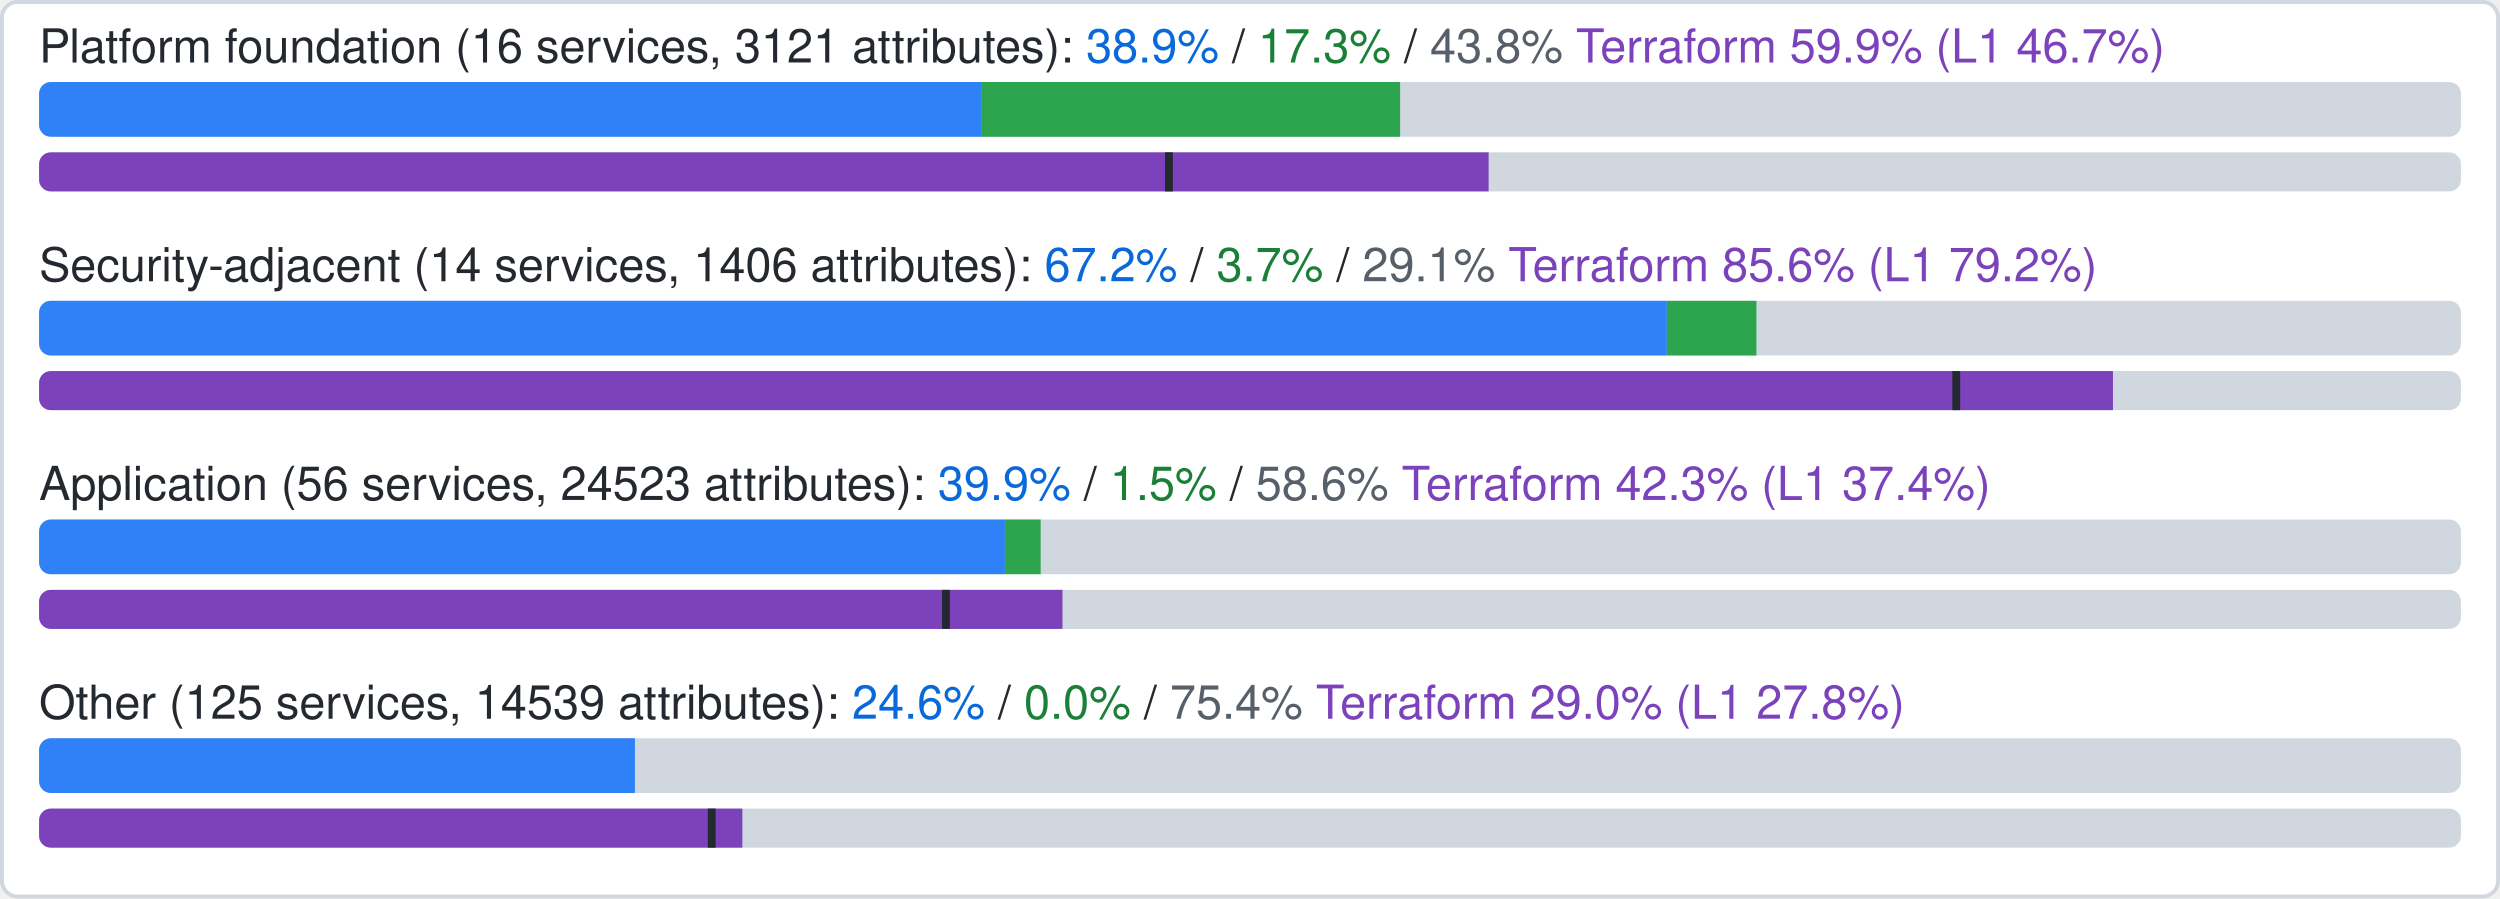
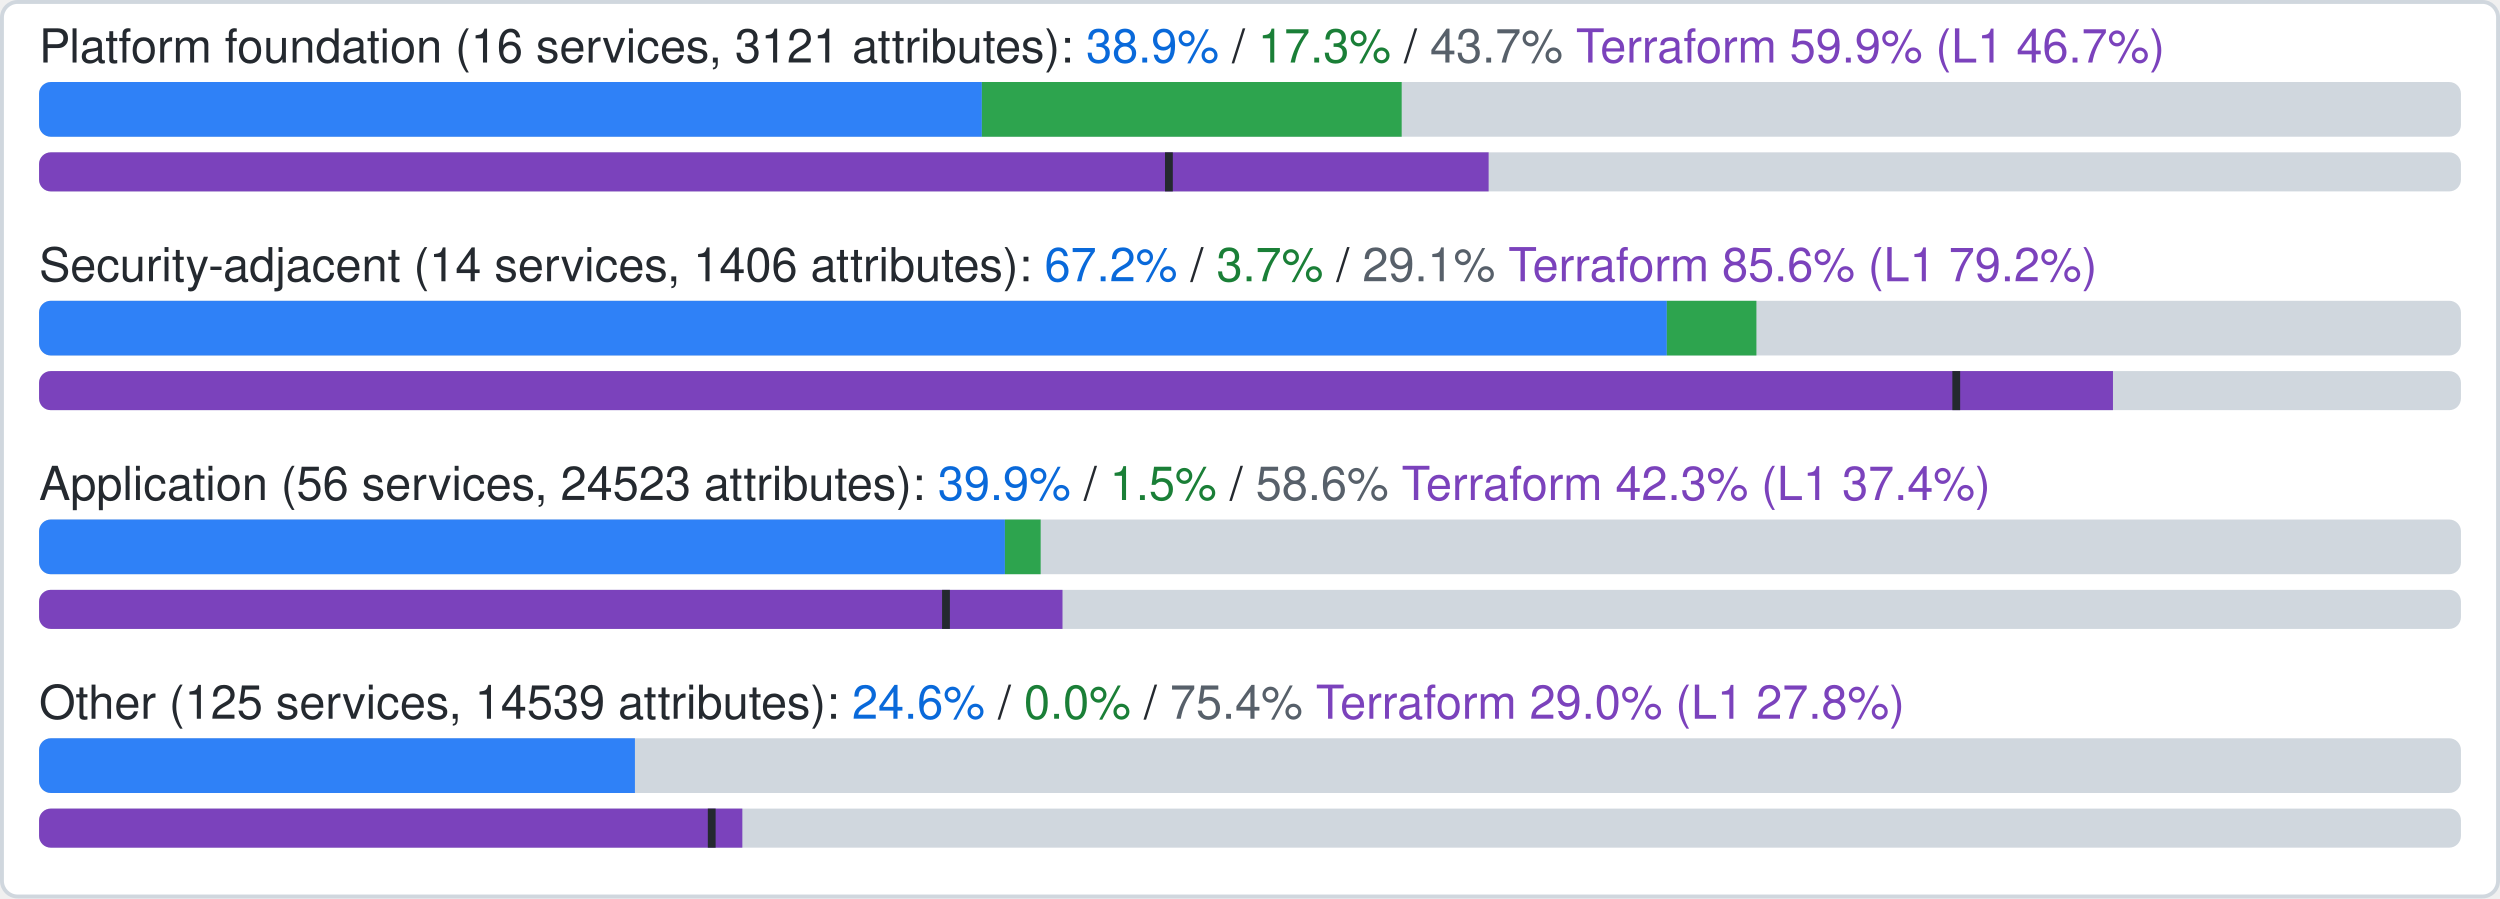
- <svg xmlns="http://www.w3.org/2000/svg" width="640" height="230" viewBox="0 0 640 230" role="img" aria-label="Coverage by category: Platform foundation official 38.9%, ours beyond official 17.3%, uncovered 43.8%, Terraform google-beta 59.9% (L1 46.7%), an estimate; Security-adjacent official 67.2%, ours beyond official 3.7%, uncovered 29.1%, Terraform google-beta 85.6% (L1 79.2%), an estimate; Application official 39.9%, ours beyond official 1.5%, uncovered 58.6%, Terraform google-beta 42.3% (L1 37.4%), an estimate; Other official 24.6%, ours beyond official 0.0%, uncovered 75.4%, Terraform google-beta 29.0% (L1 27.8%), an estimate;">
+ <svg xmlns="http://www.w3.org/2000/svg" width="640" height="230" viewBox="0 0 640 230" role="img" aria-label="Coverage by category: Platform foundation official 38.9%, ours beyond official 17.3%, uncovered 43.7%, Terraform google-beta 59.9% (L1 46.7%), an estimate; Security-adjacent official 67.2%, ours beyond official 3.7%, uncovered 29.1%, Terraform google-beta 85.6% (L1 79.2%), an estimate; Application official 39.9%, ours beyond official 1.5%, uncovered 58.6%, Terraform google-beta 42.3% (L1 37.4%), an estimate; Other official 24.6%, ours beyond official 0.0%, uncovered 75.4%, Terraform google-beta 29.0% (L1 27.8%), an estimate;">
  <rect x="0.5" y="0.5" width="639" height="229" rx="4" fill="#ffffff" stroke="#d0d7de" />
  <clipPath id="c0">
    <rect x="10" y="21" width="620" height="14" rx="3" />
  </clipPath>
-   <text x="10" y="16" font-family="-apple-system,BlinkMacSystemFont,Segoe UI,Helvetica,Arial,sans-serif" font-size="12" fill="#24292f">Platform foundation (16 services, 3121 attributes): <tspan fill="#0969da">38.9%</tspan> / <tspan fill="#1a7f37">17.3%</tspan> / <tspan fill="#57606a">43.8%</tspan>
+   <text x="10" y="16" font-family="-apple-system,BlinkMacSystemFont,Segoe UI,Helvetica,Arial,sans-serif" font-size="12" fill="#24292f">Platform foundation (16 services, 3121 attributes): <tspan fill="#0969da">38.9%</tspan> / <tspan fill="#1a7f37">17.3%</tspan> / <tspan fill="#57606a">43.7%</tspan>
    <tspan fill="#7b42bc">Terraform 59.9% (L1 46.7%)</tspan>
  </text>
  <clipPath id="t0">
    <rect x="10" y="39" width="620" height="10" rx="3" />
  </clipPath>
  <g clip-path="url(#t0)">
    <rect x="10" y="39" width="620" height="10" fill="#d0d7de" />
    <rect x="10" y="39" width="371.09" height="10" fill="#7b42bc" />
    <rect x="298.24" y="39" width="2" height="10" fill="#24292f" />
  </g>
  <g clip-path="url(#c0)">
    <rect x="10" y="21" width="620" height="14" fill="#d0d7de" />
    <rect x="10" y="21" width="241.36" height="14" fill="#2f81f7" />
-     <rect x="251.36" y="21" width="107.07" height="14" fill="#2da44e" />
+     <rect x="251.36" y="21" width="107.47" height="14" fill="#2da44e" />
  </g>
  <clipPath id="c1">
    <rect x="10" y="77" width="620" height="14" rx="3" />
  </clipPath>
  <text x="10" y="72" font-family="-apple-system,BlinkMacSystemFont,Segoe UI,Helvetica,Arial,sans-serif" font-size="12" fill="#24292f">Security-adjacent (14 services, 1406 attributes): <tspan fill="#0969da">67.2%</tspan> / <tspan fill="#1a7f37">3.7%</tspan> / <tspan fill="#57606a">29.1%</tspan>
    <tspan fill="#7b42bc">Terraform 85.6% (L1 79.2%)</tspan>
  </text>
  <clipPath id="t1">
    <rect x="10" y="95" width="620" height="10" rx="3" />
  </clipPath>
  <g clip-path="url(#t1)">
    <rect x="10" y="95" width="620" height="10" fill="#d0d7de" />
    <rect x="10" y="95" width="530.92" height="10" fill="#7b42bc" />
    <rect x="499.80" y="95" width="2" height="10" fill="#24292f" />
  </g>
  <g clip-path="url(#c1)">
    <rect x="10" y="77" width="620" height="14" fill="#d0d7de" />
    <rect x="10" y="77" width="416.71" height="14" fill="#2f81f7" />
    <rect x="426.71" y="77" width="22.93" height="14" fill="#2da44e" />
  </g>
  <clipPath id="c2">
    <rect x="10" y="133" width="620" height="14" rx="3" />
  </clipPath>
  <text x="10" y="128" font-family="-apple-system,BlinkMacSystemFont,Segoe UI,Helvetica,Arial,sans-serif" font-size="12" fill="#24292f">Application (56 services, 24523 attributes): <tspan fill="#0969da">39.9%</tspan> / <tspan fill="#1a7f37">1.5%</tspan> / <tspan fill="#57606a">58.6%</tspan>
    <tspan fill="#7b42bc">Terraform 42.3% (L1 37.4%)</tspan>
  </text>
  <clipPath id="t2">
    <rect x="10" y="151" width="620" height="10" rx="3" />
  </clipPath>
  <g clip-path="url(#t2)">
    <rect x="10" y="151" width="620" height="10" fill="#d0d7de" />
    <rect x="10" y="151" width="262.00" height="10" fill="#7b42bc" />
    <rect x="241.17" y="151" width="2" height="10" fill="#24292f" />
  </g>
  <g clip-path="url(#c2)">
    <rect x="10" y="133" width="620" height="14" fill="#d0d7de" />
    <rect x="10" y="133" width="247.26" height="14" fill="#2f81f7" />
    <rect x="257.26" y="133" width="9.15" height="14" fill="#2da44e" />
  </g>
  <clipPath id="c3">
    <rect x="10" y="189" width="620" height="14" rx="3" />
  </clipPath>
  <text x="10" y="184" font-family="-apple-system,BlinkMacSystemFont,Segoe UI,Helvetica,Arial,sans-serif" font-size="12" fill="#24292f">Other (125 services, 14539 attributes): <tspan fill="#0969da">24.6%</tspan> / <tspan fill="#1a7f37">0.0%</tspan> / <tspan fill="#57606a">75.4%</tspan>
    <tspan fill="#7b42bc">Terraform 29.0% (L1 27.8%)</tspan>
  </text>
  <clipPath id="t3">
    <rect x="10" y="207" width="620" height="10" rx="3" />
  </clipPath>
  <g clip-path="url(#t3)">
    <rect x="10" y="207" width="620" height="10" fill="#d0d7de" />
    <rect x="10" y="207" width="180.04" height="10" fill="#7b42bc" />
    <rect x="181.20" y="207" width="2" height="10" fill="#24292f" />
  </g>
  <g clip-path="url(#c3)">
    <rect x="10" y="189" width="620" height="14" fill="#d0d7de" />
    <rect x="10" y="189" width="152.54" height="14" fill="#2f81f7" />
  </g>
</svg>
